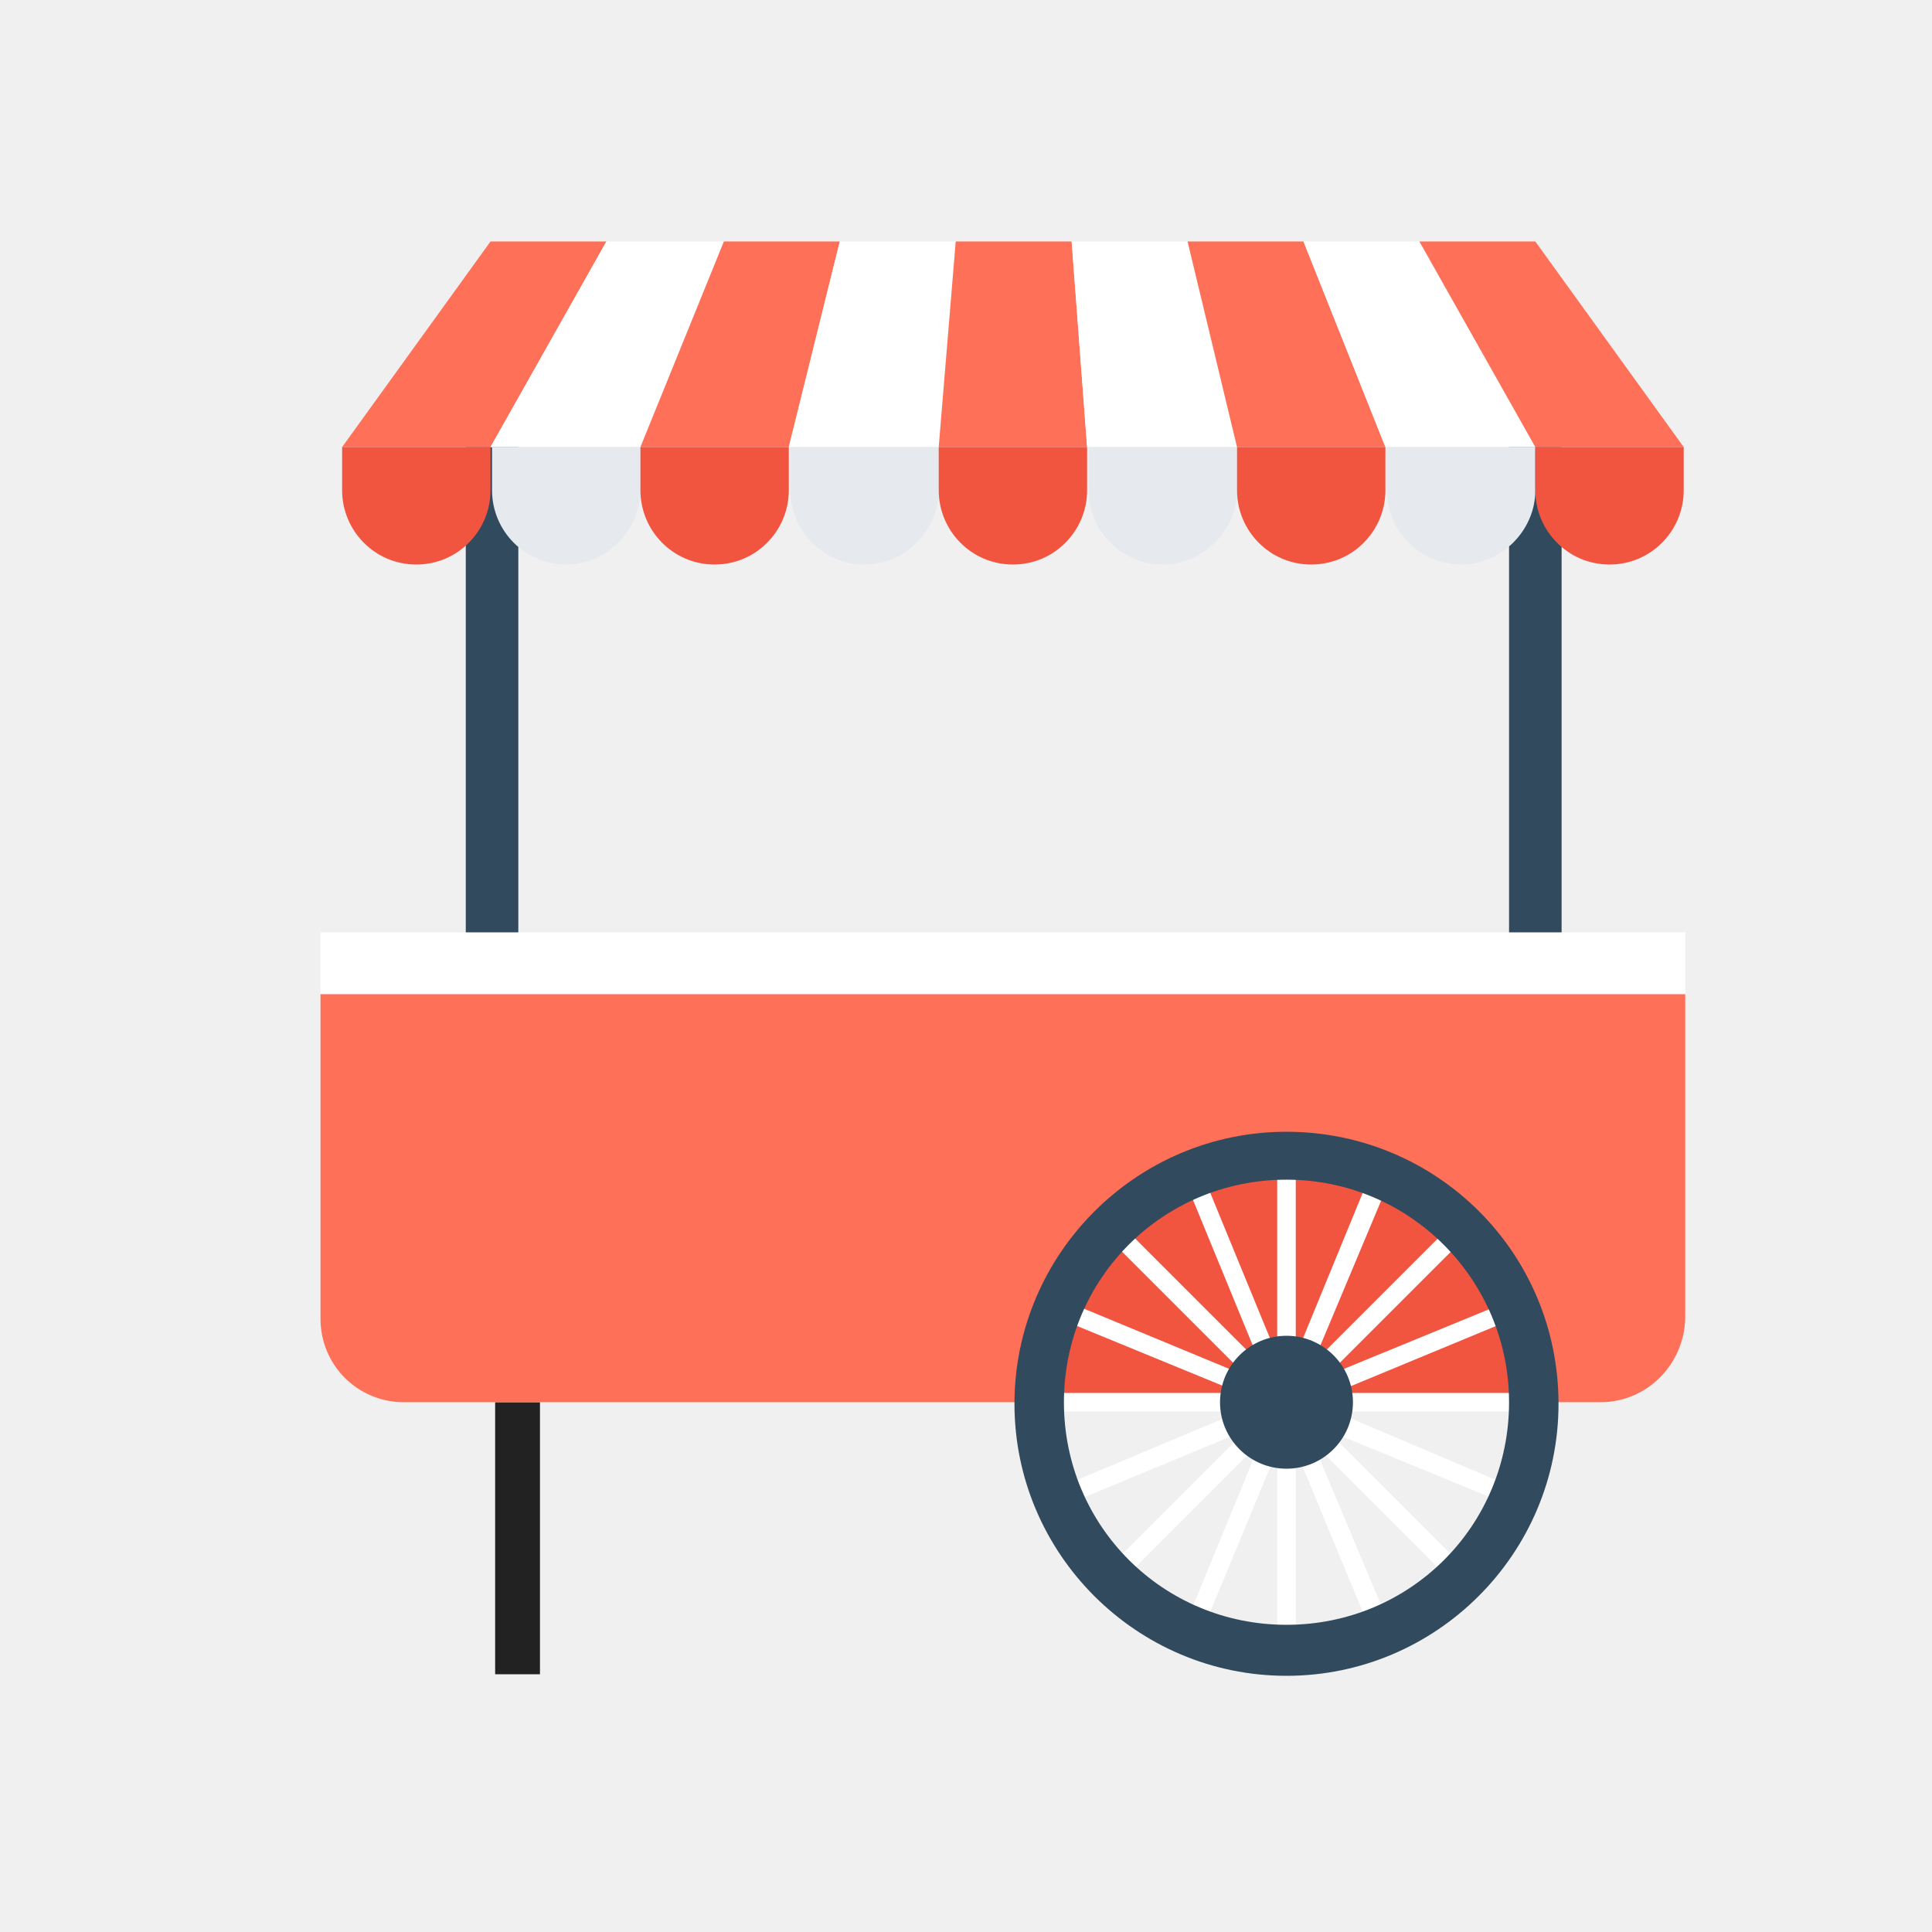
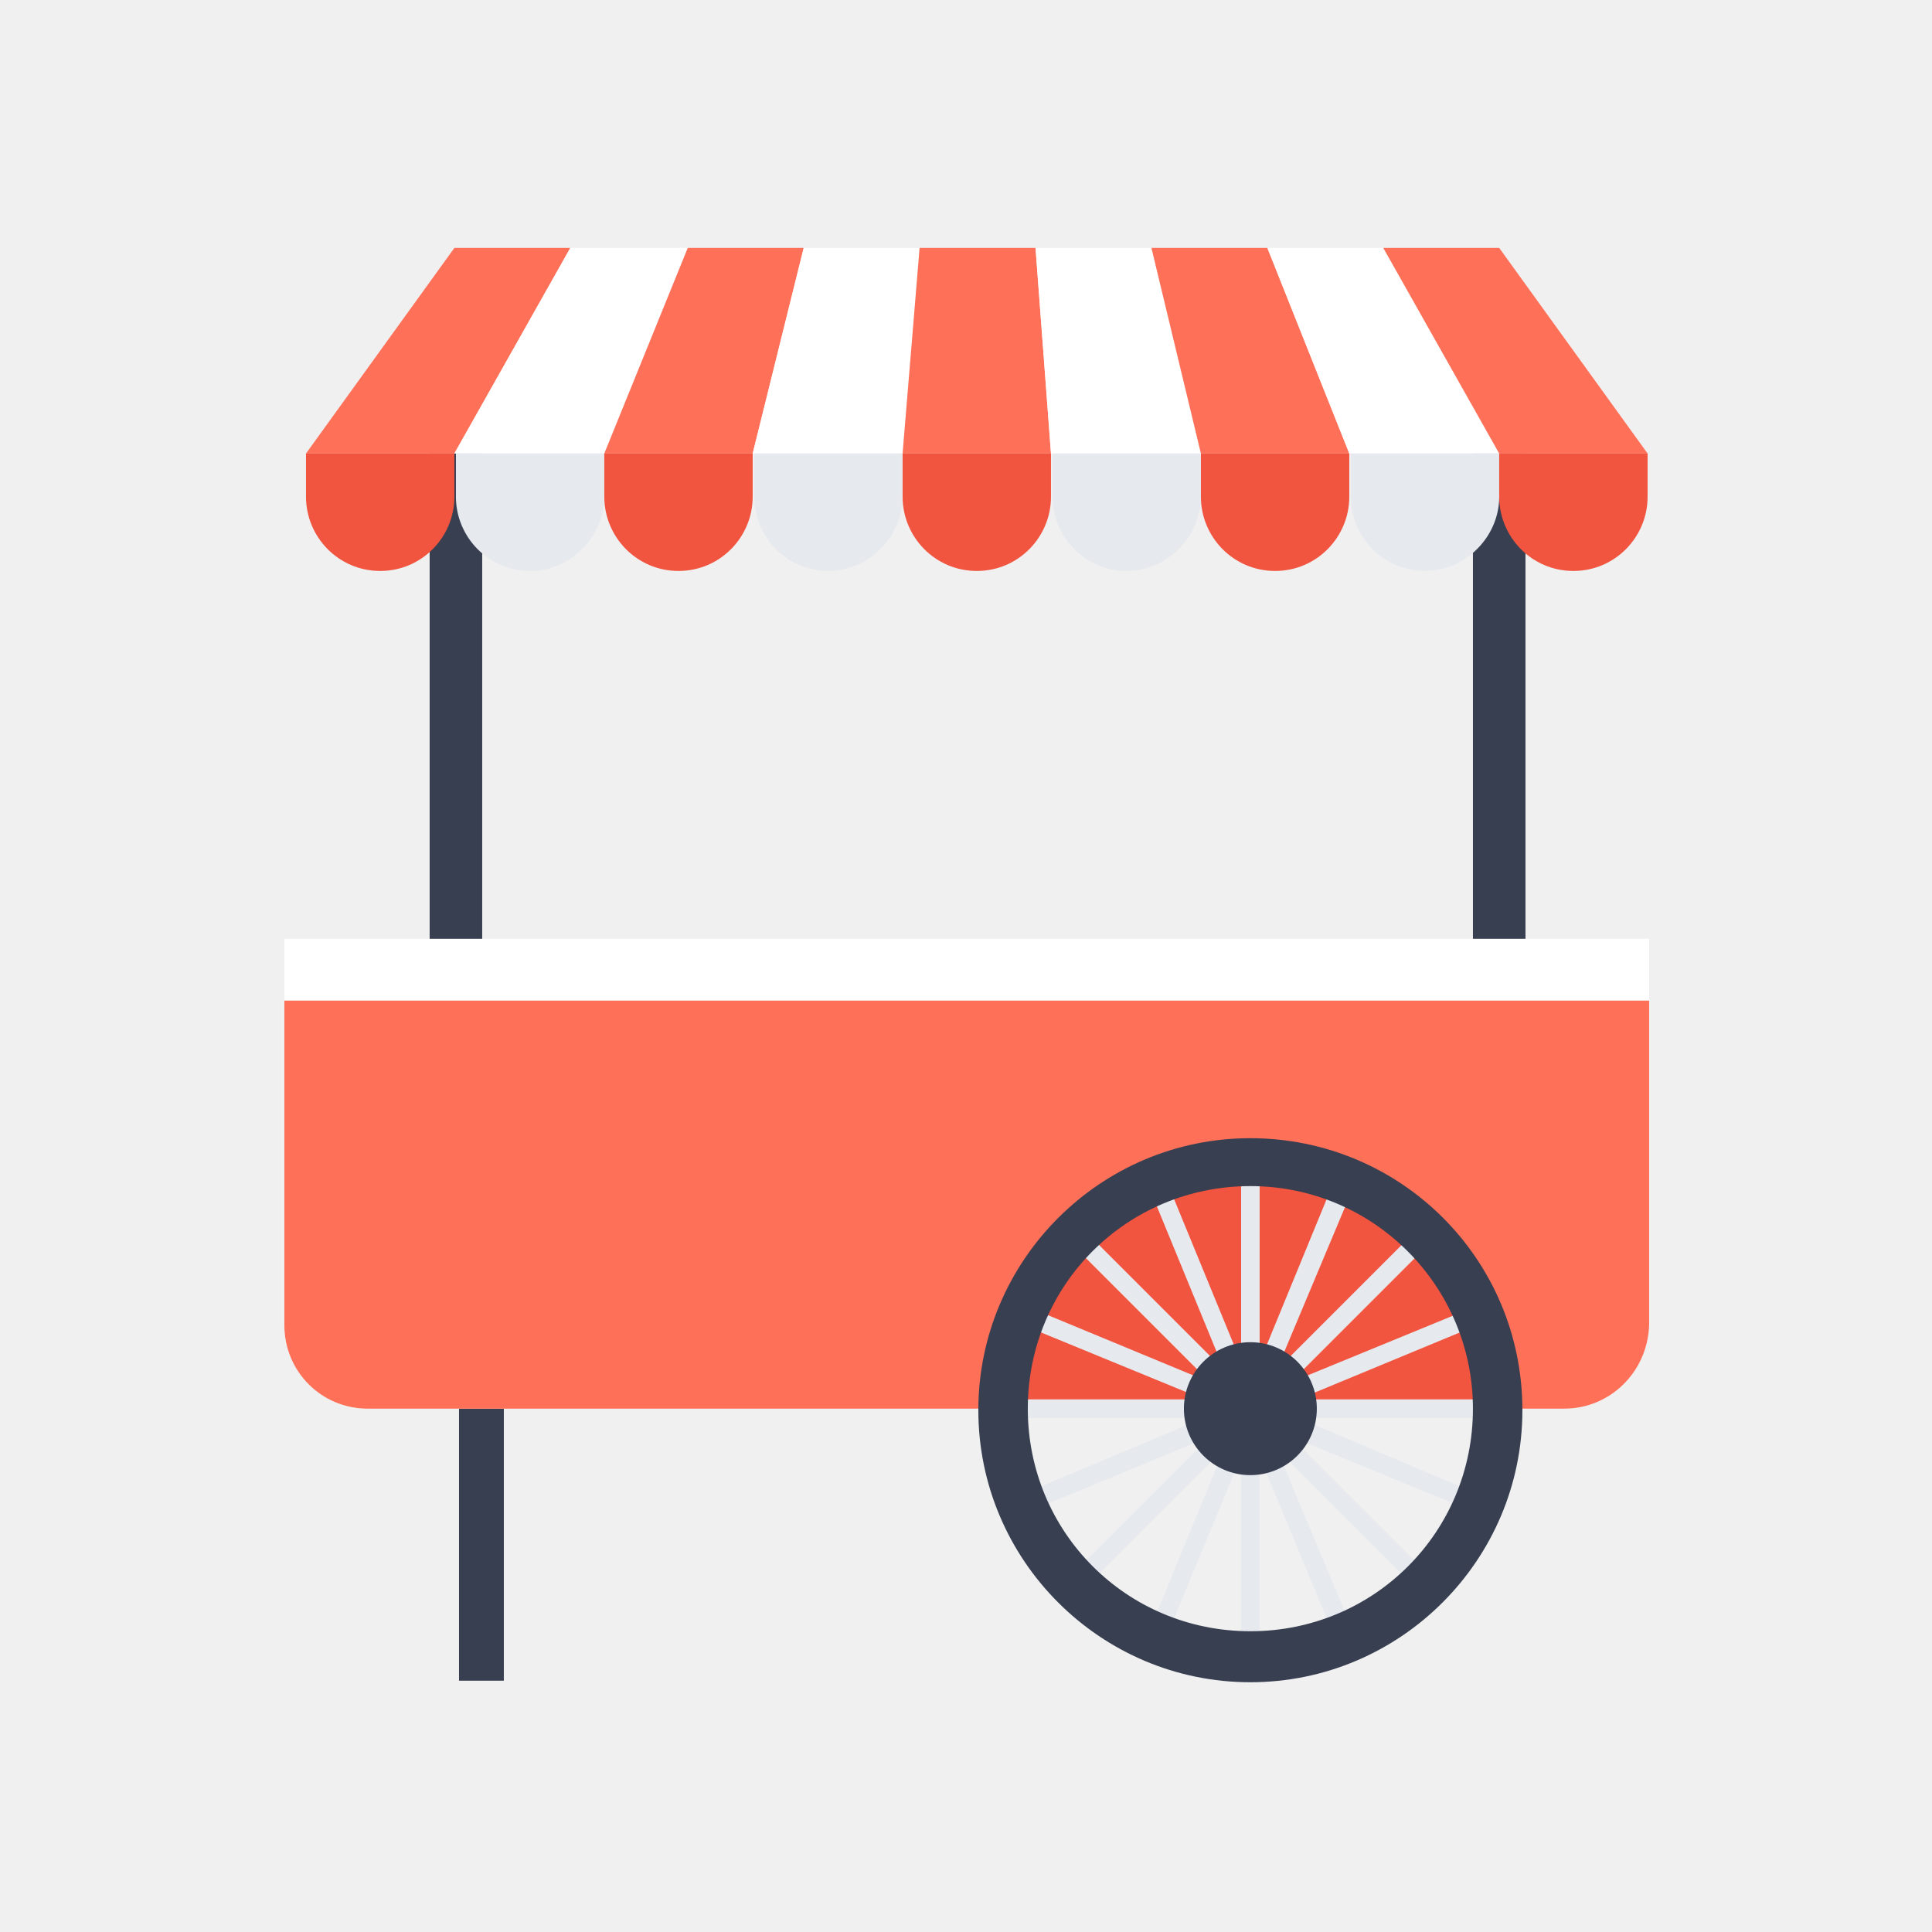
<svg xmlns="http://www.w3.org/2000/svg" width="100%" height="100%" viewBox="0 0 500 500" version="1.1" xml:space="preserve" style="fill-rule:evenodd;clip-rule:evenodd;stroke-linejoin:round;stroke-miterlimit:2;">
-   <rect x="128.142" y="352.898" width="11.6" height="80.4" style="fill:rgb(34,34,34);" />
-   <g transform="matrix(1,0,0,1,5.34188,-9.90156)">
-     <rect x="385.2" y="125.6" width="13.6" height="133.2" style="fill:rgb(50,74,94);" />
-     <rect x="115.2" y="125.6" width="13.6" height="133.2" style="fill:rgb(50,74,94);" />
-   </g>
-   <path d="M414.142,362.898L104.542,362.898C92.542,362.898 82.942,353.298 82.942,341.298L82.942,241.298L436.142,241.298L436.142,341.298C435.742,353.298 426.142,362.898 414.142,362.898Z" style="fill:white;fill-rule:nonzero;" />
-   <path d="M414.142,362.898L104.542,362.898C92.542,362.898 82.942,353.298 82.942,341.298L82.942,257.298L436.142,257.298L436.142,341.298C435.742,353.298 426.142,362.898 414.142,362.898Z" style="fill:rgb(255,112,88);fill-rule:nonzero;" />
-   <path d="M268.542,362.898L396.942,362.898C396.942,327.298 368.142,298.498 332.542,298.498C297.342,298.898 268.542,327.698 268.542,362.898Z" style="fill:rgb(241,84,63);fill-rule:nonzero;" />
-   <path d="M126.942,115.698L88.542,115.698L126.942,62.498L156.942,62.498L126.942,115.698Z" style="fill:rgb(255,112,88);fill-rule:nonzero;" />
-   <path d="M165.742,115.698L126.942,115.698L156.942,62.498L187.342,62.498L165.742,115.698Z" style="fill:white;fill-rule:nonzero;" />
-   <path d="M204.142,115.698L165.742,115.698L187.342,62.498L217.342,62.498L204.142,115.698Z" style="fill:rgb(255,112,88);fill-rule:nonzero;" />
-   <path d="M242.942,115.698L204.142,115.698L217.342,62.498L247.342,62.498L242.942,115.698Z" style="fill:white;fill-rule:nonzero;" />
-   <path d="M281.342,115.698L242.942,115.698L247.342,62.498L277.342,62.498L281.342,115.698Z" style="fill:rgb(255,112,88);fill-rule:nonzero;" />
-   <path d="M320.142,115.698L281.342,115.698L277.342,62.498L307.342,62.498L320.142,115.698Z" style="fill:white;fill-rule:nonzero;" />
-   <path d="M358.542,115.698L320.142,115.698L307.342,62.498L337.342,62.498L358.542,115.698Z" style="fill:rgb(255,112,88);fill-rule:nonzero;" />
-   <path d="M397.342,115.698L358.542,115.698L337.342,62.498L367.342,62.498L397.342,115.698Z" style="fill:white;fill-rule:nonzero;" />
-   <path d="M435.742,115.698L397.342,115.698L367.342,62.498L397.342,62.498L435.742,115.698Z" style="fill:rgb(255,112,88);fill-rule:nonzero;" />
-   <path d="M107.742,146.098C96.942,146.098 88.542,137.298 88.542,126.898L88.542,115.698L126.942,115.698L126.942,126.898C126.942,137.298 118.542,146.098 107.742,146.098Z" style="fill:rgb(241,84,63);fill-rule:nonzero;" />
-   <path d="M146.542,146.098C135.742,146.098 127.342,137.298 127.342,126.898L127.342,115.698L165.742,115.698L165.742,126.898C165.742,137.298 156.942,146.098 146.542,146.098Z" style="fill:rgb(230,233,238);fill-rule:nonzero;" />
-   <path d="M184.942,146.098C174.142,146.098 165.742,137.298 165.742,126.898L165.742,115.698L204.142,115.698L204.142,126.898C204.142,137.298 195.742,146.098 184.942,146.098Z" style="fill:rgb(241,84,63);fill-rule:nonzero;" />
-   <path d="M223.742,146.098C212.942,146.098 204.542,137.298 204.542,126.898L204.542,115.698L242.942,115.698L242.942,126.898C242.942,137.298 234.142,146.098 223.742,146.098Z" style="fill:rgb(230,233,238);fill-rule:nonzero;" />
-   <path d="M262.142,146.098C251.342,146.098 242.942,137.298 242.942,126.898L242.942,115.698L281.342,115.698L281.342,126.898C281.342,137.298 272.942,146.098 262.142,146.098Z" style="fill:rgb(241,84,63);fill-rule:nonzero;" />
-   <path d="M300.942,146.098C290.142,146.098 281.742,137.298 281.742,126.898L281.742,115.698L320.142,115.698L320.142,126.898C320.142,137.298 311.342,146.098 300.942,146.098Z" style="fill:rgb(230,233,238);fill-rule:nonzero;" />
-   <path d="M339.342,146.098C328.542,146.098 320.142,137.298 320.142,126.898L320.142,115.698L358.542,115.698L358.542,126.898C358.542,137.298 350.142,146.098 339.342,146.098Z" style="fill:rgb(241,84,63);fill-rule:nonzero;" />
-   <path d="M378.142,146.098C367.342,146.098 358.942,137.298 358.942,126.898L358.942,115.698L397.342,115.698L397.342,126.898C397.342,137.298 388.542,146.098 378.142,146.098Z" style="fill:rgb(230,233,238);fill-rule:nonzero;" />
-   <path d="M416.542,146.098C405.742,146.098 397.342,137.298 397.342,126.898L397.342,115.698L435.742,115.698L435.742,126.898C435.742,137.298 427.342,146.098 416.542,146.098Z" style="fill:rgb(241,84,63);fill-rule:nonzero;" />
-   <path d="M393.342,360.498L345.342,360.498L389.742,342.098L388.142,337.698L343.342,356.098L377.342,322.098L374.142,318.498L339.742,352.898L358.542,308.098L353.742,306.098L335.342,350.898L335.342,302.498L330.542,302.498L330.542,350.898L312.142,306.098L307.742,308.098L326.142,352.898L291.742,318.498L288.542,322.098L322.542,356.098L278.142,337.698L276.142,342.098L320.942,360.498L272.542,360.498L272.542,365.298L320.942,365.298L276.142,384.098L278.142,388.498L322.542,370.098L288.542,404.098L291.742,407.698L326.142,373.298L307.742,418.098L312.142,419.698L330.542,375.298L330.542,423.698L335.342,423.698L335.342,375.298L353.742,419.698L358.542,418.098L339.742,373.298L374.142,407.698L377.342,404.098L343.342,370.098L388.142,388.498L389.742,384.098L345.342,365.298L393.342,365.298L393.342,360.498Z" style="fill:white;fill-rule:nonzero;" />
-   <g transform="matrix(1,0,0,1,5.34188,-9.90156)">
-     <path d="M327.6,302.8C288.8,302.8 257.2,334.4 257.2,373.2C257.2,412 288.8,443.6 327.6,443.6C366.4,443.6 398,412 398,373.2C398,334 366.4,302.8 327.6,302.8ZM327.6,430.4C295.6,430.4 270,404.8 270,372.8C270,340.8 295.6,315.2 327.6,315.2C359.6,315.2 385.2,341.2 385.2,372.8C385.2,404.8 359.6,430.4 327.6,430.4Z" style="fill:rgb(50,74,94);fill-rule:nonzero;" />
-     <circle cx="327.6" cy="372.8" r="17.2" style="fill:rgb(50,74,94);" />
+   <g transform="matrix(1,0,0,1,-0.348525,1.66378)">
+     <g transform="matrix(1,0,0,1,-9,0)">
+       <rect x="128.142" y="352.898" width="11.6" height="80.4" style="fill:rgb(55,63,81);" />
+     </g>
+     <g transform="matrix(1,0,0,1,-3.65812,-9.90156)">
+       <rect x="385.2" y="125.6" width="13.6" height="133.2" style="fill:rgb(55,63,81);" />
+       <rect x="115.2" y="125.6" width="13.6" height="133.2" style="fill:rgb(55,63,81);" />
+     </g>
+     <g transform="matrix(1,0,0,1,-9,0)">
+       <path d="M414.142,362.898L104.542,362.898C92.542,362.898 82.942,353.298 82.942,341.298L82.942,241.298L436.142,241.298L436.142,341.298C435.742,353.298 426.142,362.898 414.142,362.898Z" style="fill:white;fill-rule:nonzero;" />
+     </g>
+     <g transform="matrix(1,0,0,1,-9,0)">
+       <path d="M414.142,362.898L104.542,362.898C92.542,362.898 82.942,353.298 82.942,341.298L82.942,257.298L436.142,257.298L436.142,341.298C435.742,353.298 426.142,362.898 414.142,362.898Z" style="fill:rgb(255,112,88);fill-rule:nonzero;" />
+     </g>
+     <g transform="matrix(1,0,0,1,-9,0)">
+       <path d="M268.542,362.898L396.942,362.898C396.942,327.298 368.142,298.498 332.542,298.498C297.342,298.898 268.542,327.698 268.542,362.898Z" style="fill:rgb(241,84,63);fill-rule:nonzero;" />
+     </g>
+     <g transform="matrix(1,0,0,1,-9,0)">
+       <path d="M126.942,115.698L88.542,115.698L126.942,62.498L156.942,62.498L126.942,115.698Z" style="fill:rgb(255,112,88);fill-rule:nonzero;" />
+     </g>
+     <g transform="matrix(1,0,0,1,-9,0)">
+       <path d="M165.742,115.698L126.942,115.698L156.942,62.498L187.342,62.498L165.742,115.698Z" style="fill:white;fill-rule:nonzero;" />
+     </g>
+     <g transform="matrix(1,0,0,1,-9,0)">
+       <path d="M204.142,115.698L165.742,115.698L187.342,62.498L217.342,62.498L204.142,115.698Z" style="fill:rgb(255,112,88);fill-rule:nonzero;" />
+     </g>
+     <g transform="matrix(1,0,0,1,-9,0)">
+       <path d="M242.942,115.698L204.142,115.698L217.342,62.498L247.342,62.498L242.942,115.698Z" style="fill:white;fill-rule:nonzero;" />
+     </g>
+     <g transform="matrix(1,0,0,1,-9,0)">
+       <path d="M281.342,115.698L242.942,115.698L247.342,62.498L277.342,62.498L281.342,115.698Z" style="fill:rgb(255,112,88);fill-rule:nonzero;" />
+     </g>
+     <g transform="matrix(1,0,0,1,-9,0)">
+       <path d="M320.142,115.698L281.342,115.698L277.342,62.498L307.342,62.498L320.142,115.698Z" style="fill:white;fill-rule:nonzero;" />
+     </g>
+     <g transform="matrix(1,0,0,1,-9,0)">
+       <path d="M358.542,115.698L320.142,115.698L307.342,62.498L337.342,62.498L358.542,115.698Z" style="fill:rgb(255,112,88);fill-rule:nonzero;" />
+     </g>
+     <g transform="matrix(1,0,0,1,-9,0)">
+       <path d="M397.342,115.698L358.542,115.698L337.342,62.498L367.342,62.498L397.342,115.698Z" style="fill:white;fill-rule:nonzero;" />
+     </g>
+     <g transform="matrix(1,0,0,1,-9,0)">
+       <path d="M435.742,115.698L397.342,115.698L367.342,62.498L397.342,62.498L435.742,115.698Z" style="fill:rgb(255,112,88);fill-rule:nonzero;" />
+     </g>
+     <g transform="matrix(1,0,0,1,-9,0)">
+       <path d="M107.742,146.098C96.942,146.098 88.542,137.298 88.542,126.898L88.542,115.698L126.942,115.698L126.942,126.898C126.942,137.298 118.542,146.098 107.742,146.098Z" style="fill:rgb(241,84,63);fill-rule:nonzero;" />
+     </g>
+     <g transform="matrix(1,0,0,1,-9,0)">
+       <path d="M146.542,146.098C135.742,146.098 127.342,137.298 127.342,126.898L127.342,115.698L165.742,115.698L165.742,126.898C165.742,137.298 156.942,146.098 146.542,146.098Z" style="fill:rgb(230,233,238);fill-rule:nonzero;" />
+     </g>
+     <g transform="matrix(1,0,0,1,-9,0)">
+       <path d="M184.942,146.098C174.142,146.098 165.742,137.298 165.742,126.898L165.742,115.698L204.142,115.698L204.142,126.898C204.142,137.298 195.742,146.098 184.942,146.098Z" style="fill:rgb(241,84,63);fill-rule:nonzero;" />
+     </g>
+     <g transform="matrix(1,0,0,1,-9,0)">
+       <path d="M223.742,146.098C212.942,146.098 204.542,137.298 204.542,126.898L204.542,115.698L242.942,115.698L242.942,126.898C242.942,137.298 234.142,146.098 223.742,146.098Z" style="fill:rgb(230,233,238);fill-rule:nonzero;" />
+     </g>
+     <g transform="matrix(1,0,0,1,-9,0)">
+       <path d="M262.142,146.098C251.342,146.098 242.942,137.298 242.942,126.898L242.942,115.698L281.342,115.698L281.342,126.898C281.342,137.298 272.942,146.098 262.142,146.098Z" style="fill:rgb(241,84,63);fill-rule:nonzero;" />
+     </g>
+     <g transform="matrix(1,0,0,1,-9,0)">
+       <path d="M300.942,146.098C290.142,146.098 281.742,137.298 281.742,126.898L281.742,115.698L320.142,115.698L320.142,126.898C320.142,137.298 311.342,146.098 300.942,146.098Z" style="fill:rgb(230,233,238);fill-rule:nonzero;" />
+     </g>
+     <g transform="matrix(1,0,0,1,-9,0)">
+       <path d="M339.342,146.098C328.542,146.098 320.142,137.298 320.142,126.898L320.142,115.698L358.542,115.698L358.542,126.898C358.542,137.298 350.142,146.098 339.342,146.098Z" style="fill:rgb(241,84,63);fill-rule:nonzero;" />
+     </g>
+     <g transform="matrix(1,0,0,1,-9,0)">
+       <path d="M378.142,146.098C367.342,146.098 358.942,137.298 358.942,126.898L358.942,115.698L397.342,115.698L397.342,126.898C397.342,137.298 388.542,146.098 378.142,146.098Z" style="fill:rgb(230,233,238);fill-rule:nonzero;" />
+     </g>
+     <g transform="matrix(1,0,0,1,-9,0)">
+       <path d="M416.542,146.098C405.742,146.098 397.342,137.298 397.342,126.898L397.342,115.698L435.742,115.698L435.742,126.898C435.742,137.298 427.342,146.098 416.542,146.098Z" style="fill:rgb(241,84,63);fill-rule:nonzero;" />
+     </g>
+     <g transform="matrix(1,0,0,1,-9,0)">
+       <path d="M393.342,360.498L345.342,360.498L389.742,342.098L388.142,337.698L343.342,356.098L377.342,322.098L374.142,318.498L339.742,352.898L358.542,308.098L353.742,306.098L335.342,350.898L335.342,302.498L330.542,302.498L330.542,350.898L312.142,306.098L307.742,308.098L326.142,352.898L291.742,318.498L288.542,322.098L322.542,356.098L278.142,337.698L276.142,342.098L320.942,360.498L272.542,360.498L272.542,365.298L320.942,365.298L276.142,384.098L278.142,388.498L322.542,370.098L288.542,404.098L291.742,407.698L326.142,373.298L307.742,418.098L312.142,419.698L330.542,375.298L330.542,423.698L335.342,423.698L335.342,375.298L353.742,419.698L358.542,418.098L339.742,373.298L374.142,407.698L377.342,404.098L343.342,370.098L388.142,388.498L389.742,384.098L345.342,365.298L393.342,365.298L393.342,360.498Z" style="fill:rgb(230,233,238);fill-rule:nonzero;" />
+     </g>
+     <g transform="matrix(1,0,0,1,-3.65812,-9.90156)">
+       <path d="M327.6,302.8C288.8,302.8 257.2,334.4 257.2,373.2C257.2,412 288.8,443.6 327.6,443.6C366.4,443.6 398,412 398,373.2C398,334 366.4,302.8 327.6,302.8ZM327.6,430.4C295.6,430.4 270,404.8 270,372.8C270,340.8 295.6,315.2 327.6,315.2C359.6,315.2 385.2,341.2 385.2,372.8C385.2,404.8 359.6,430.4 327.6,430.4Z" style="fill:rgb(55,63,81);fill-rule:nonzero;" />
+       <circle cx="327.6" cy="372.8" r="17.2" style="fill:rgb(55,63,81);" />
+     </g>
  </g>
</svg>
